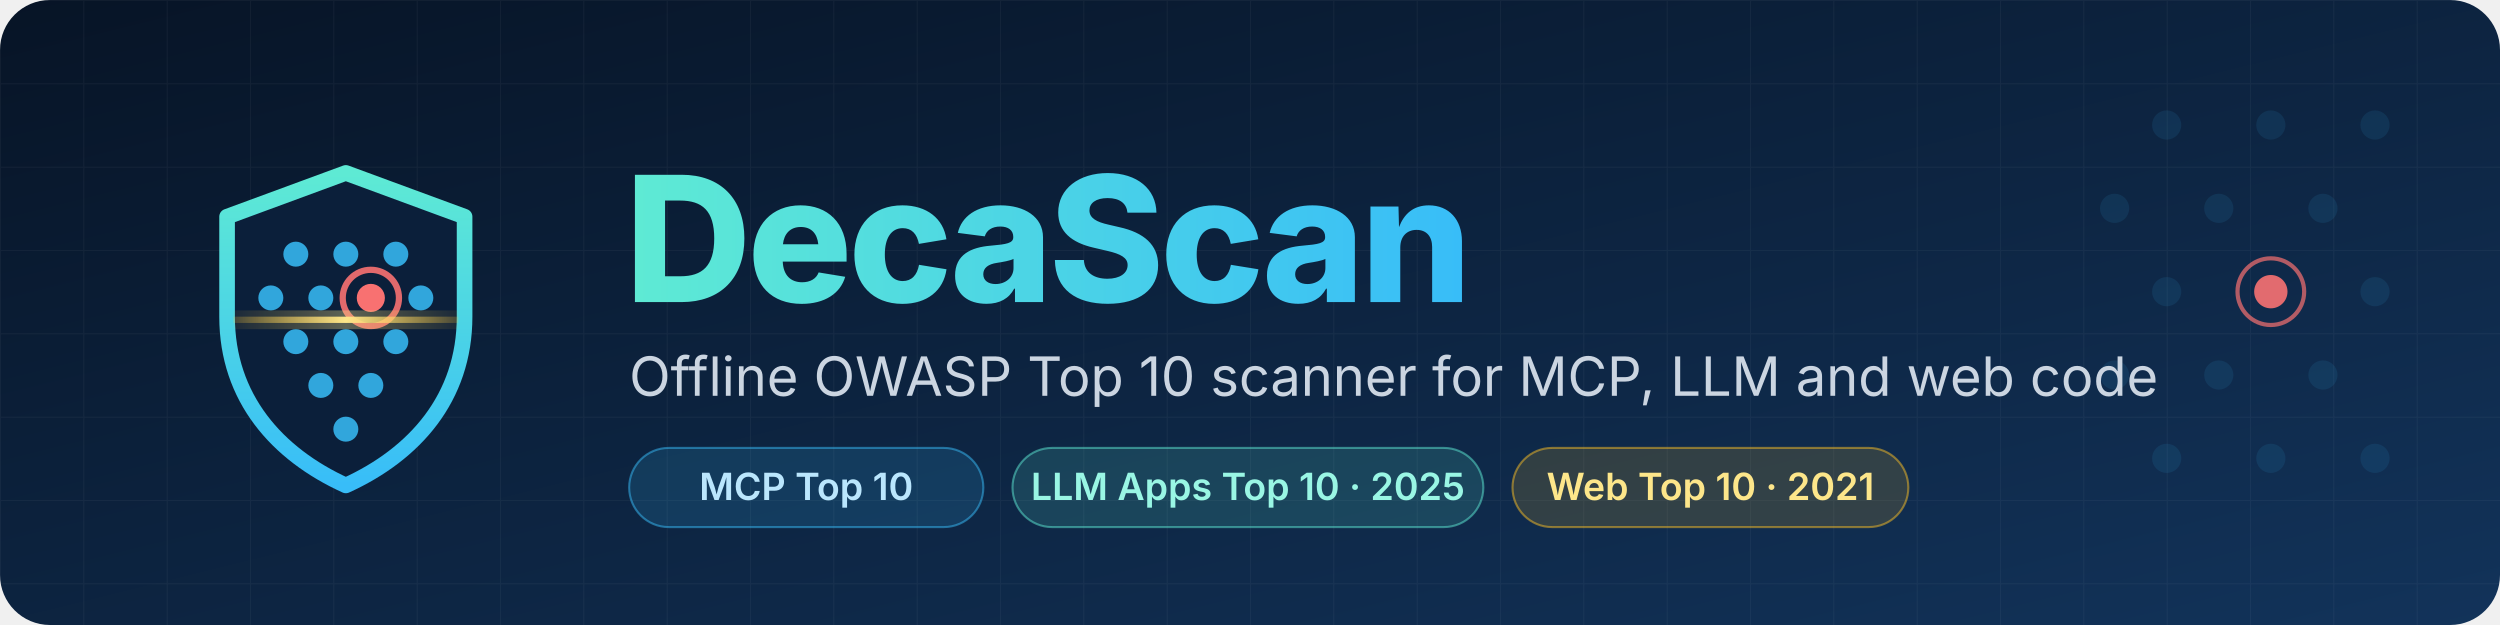
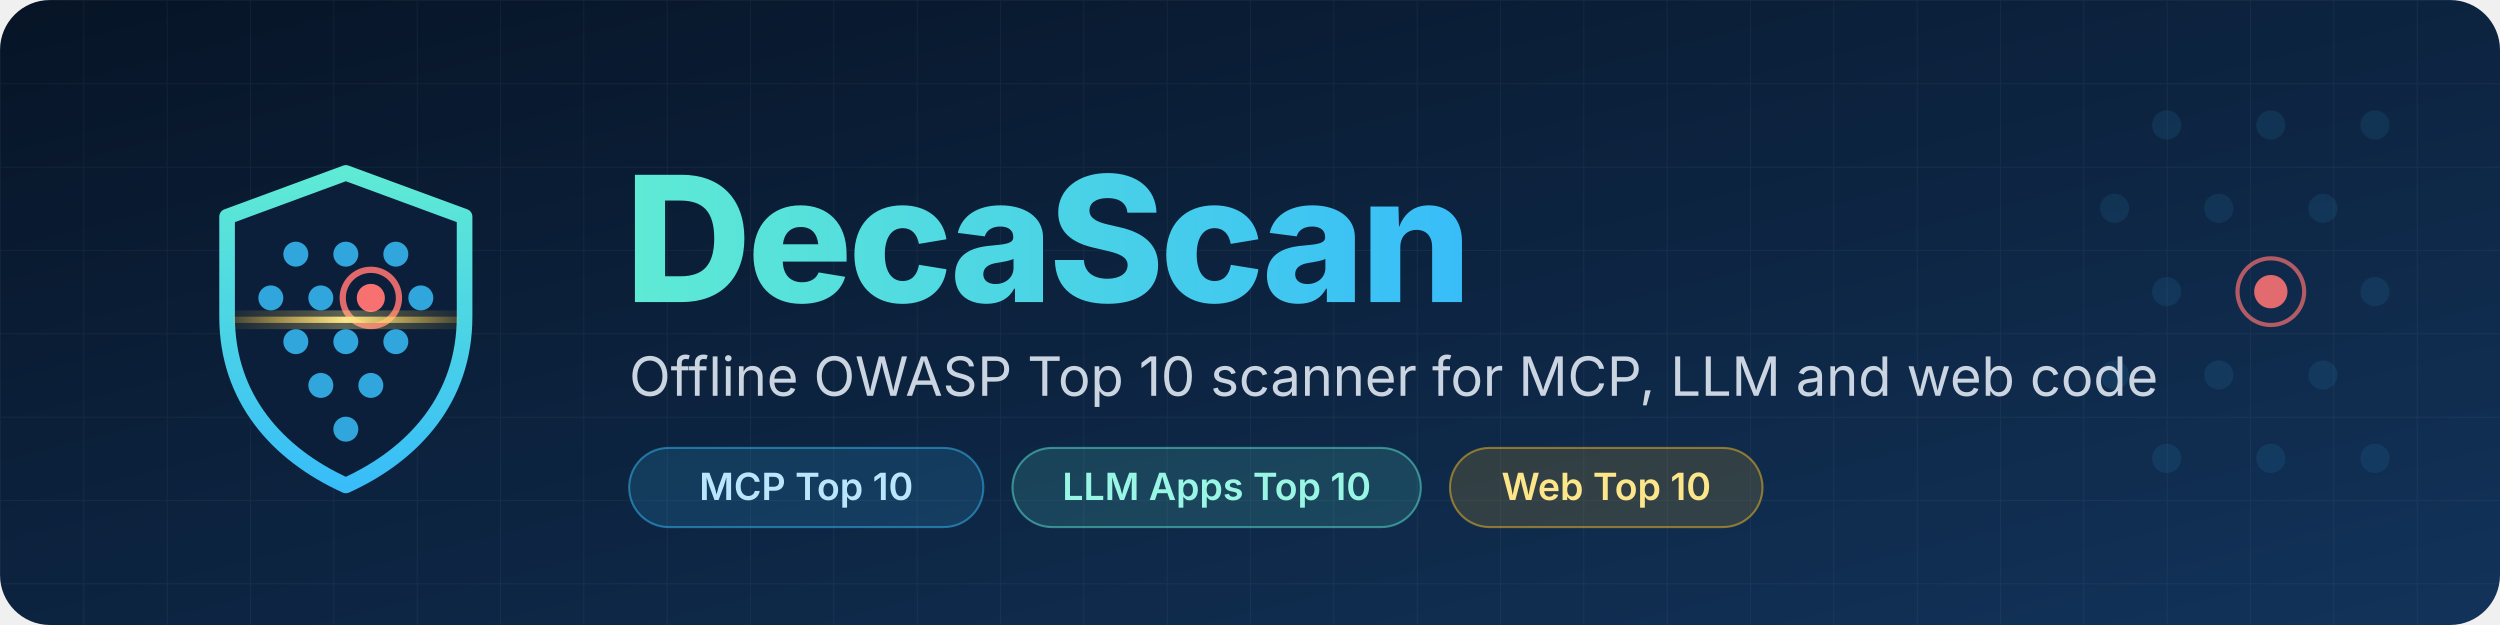
<svg xmlns="http://www.w3.org/2000/svg" viewBox="0 0 1200 300" width="1200" height="300" role="img" aria-labelledby="bt bd">
  <defs>
    <linearGradient id="bg" x1="0" y1="0" x2="1" y2="1">
      <stop offset="0" stop-color="#071426" />
      <stop offset="1" stop-color="#12335a" />
    </linearGradient>
    <linearGradient id="name" x1="0" y1="0" x2="1" y2="0">
      <stop offset="0" stop-color="#5eead4" />
      <stop offset="1" stop-color="#38bdf8" />
    </linearGradient>
    <linearGradient id="shieldStroke" x1="0" y1="0" x2="0" y2="1">
      <stop offset="0" stop-color="#5eead4" />
      <stop offset="1" stop-color="#38bdf8" />
    </linearGradient>
    <linearGradient id="scan" x1="0" y1="0" x2="1" y2="0">
      <stop offset="0" stop-color="#fbbf24" stop-opacity="0" />
      <stop offset="0.5" stop-color="#fde68a" />
      <stop offset="1" stop-color="#fbbf24" stop-opacity="0" />
    </linearGradient>
    <clipPath id="shieldInside">
      <path d="M64 16 L100 29 V60 C100 85 85 102 64 111 C43 102 28 85 28 60 V29 Z" />
    </clipPath>
    <pattern id="grid" width="40" height="40" patternUnits="userSpaceOnUse">
      <path d="M40 0H0V40" fill="none" stroke="#ffffff" stroke-opacity="0.04" stroke-width="1" />
    </pattern>
  </defs>
  <rect width="1200" height="300" rx="24" fill="url(#bg)" />
  <rect width="1200" height="300" rx="24" fill="url(#grid)" />
  <g fill="#38bdf8" fill-opacity="0.10">
    <circle cx="1040" cy="60" r="7" />
    <circle cx="1090" cy="60" r="7" />
    <circle cx="1140" cy="60" r="7" />
    <circle cx="1015" cy="100" r="7" />
    <circle cx="1065" cy="100" r="7" />
    <circle cx="1115" cy="100" r="7" />
    <circle cx="1040" cy="140" r="7" />
    <circle cx="1090" cy="140" r="7" />
    <circle cx="1140" cy="140" r="7" />
    <circle cx="1015" cy="180" r="7" />
    <circle cx="1065" cy="180" r="7" />
    <circle cx="1115" cy="180" r="7" />
    <circle cx="1040" cy="220" r="7" />
    <circle cx="1090" cy="220" r="7" />
    <circle cx="1140" cy="220" r="7" />
  </g>
  <circle cx="1090" cy="140" r="8" fill="#f87171" fill-opacity="0.9" />
  <circle cx="1090" cy="140" r="16" fill="none" stroke="#f87171" stroke-opacity="0.7" stroke-width="2" />
  <g transform="translate(70 62) scale(1.5)">
    <path d="M64 14 L102 28 V60 C102 86 86 104 64 114 C42 104 26 86 26 60 V28 Z" fill="#0b1f3a" stroke="url(#shieldStroke)" stroke-width="5" stroke-linejoin="round" />
    <g clip-path="url(#shieldInside)">
      <g fill="#38bdf8" fill-opacity="0.85">
        <circle cx="48" cy="40" r="4" />
        <circle cx="64" cy="40" r="4" />
        <circle cx="80" cy="40" r="4" />
        <circle cx="40" cy="54" r="4" />
        <circle cx="56" cy="54" r="4" />
        <circle cx="88" cy="54" r="4" />
        <circle cx="48" cy="68" r="4" />
        <circle cx="64" cy="68" r="4" />
        <circle cx="80" cy="68" r="4" />
        <circle cx="56" cy="82" r="4" />
        <circle cx="72" cy="82" r="4" />
        <circle cx="64" cy="96" r="4" />
      </g>
      <circle cx="72" cy="54" r="4.5" fill="#f87171" />
      <circle cx="72" cy="54" r="9" fill="none" stroke="#f87171" stroke-width="2" stroke-opacity="0.9" />
      <rect x="20" y="58" width="88" height="6" fill="url(#scan)" opacity="0.35" />
      <rect x="20" y="60" width="88" height="2" fill="url(#scan)" />
    </g>
  </g>
  <g font-family="Inter, -apple-system, 'Segoe UI', Helvetica, Arial, sans-serif">
    <text x="300" y="145" font-size="84" font-weight="800" fill="url(#name)" letter-spacing="-2">DecaScan</text>
    <text x="302" y="190" font-size="26" fill="#cbd5e1">Offline OWASP Top 10 scanner for MCP, LLM and web code</text>
    <g font-size="18" font-weight="600">
      <rect x="302" y="215" width="170" height="38" rx="19" fill="#38bdf8" fill-opacity="0.15" stroke="#38bdf8" stroke-opacity="0.5" />
      <text x="387" y="240" text-anchor="middle" fill="#bae6fd">MCP Top 10</text>
-       <rect x="486" y="215" width="226" height="38" rx="19" fill="#5eead4" fill-opacity="0.15" stroke="#5eead4" stroke-opacity="0.5" />
-       <text x="599" y="240" text-anchor="middle" fill="#99f6e4">LLM Apps Top 10 · 2025</text>
-       <rect x="726" y="215" width="190" height="38" rx="19" fill="#fbbf24" fill-opacity="0.15" stroke="#fbbf24" stroke-opacity="0.5" />
-       <text x="821" y="240" text-anchor="middle" fill="#fde68a">Web Top 10 · 2021</text>
+       <rect x="486" y="215" width="196" height="38" rx="19" fill="#5eead4" fill-opacity="0.15" stroke="#5eead4" stroke-opacity="0.5" />
+       <text x="584" y="240" text-anchor="middle" fill="#99f6e4">LLM Apps Top 10</text>
+       <rect x="696" y="215" width="150" height="38" rx="19" fill="#fbbf24" fill-opacity="0.15" stroke="#fbbf24" stroke-opacity="0.5" />
+       <text x="771" y="240" text-anchor="middle" fill="#fde68a">Web Top 10</text>
    </g>
  </g>
</svg>
